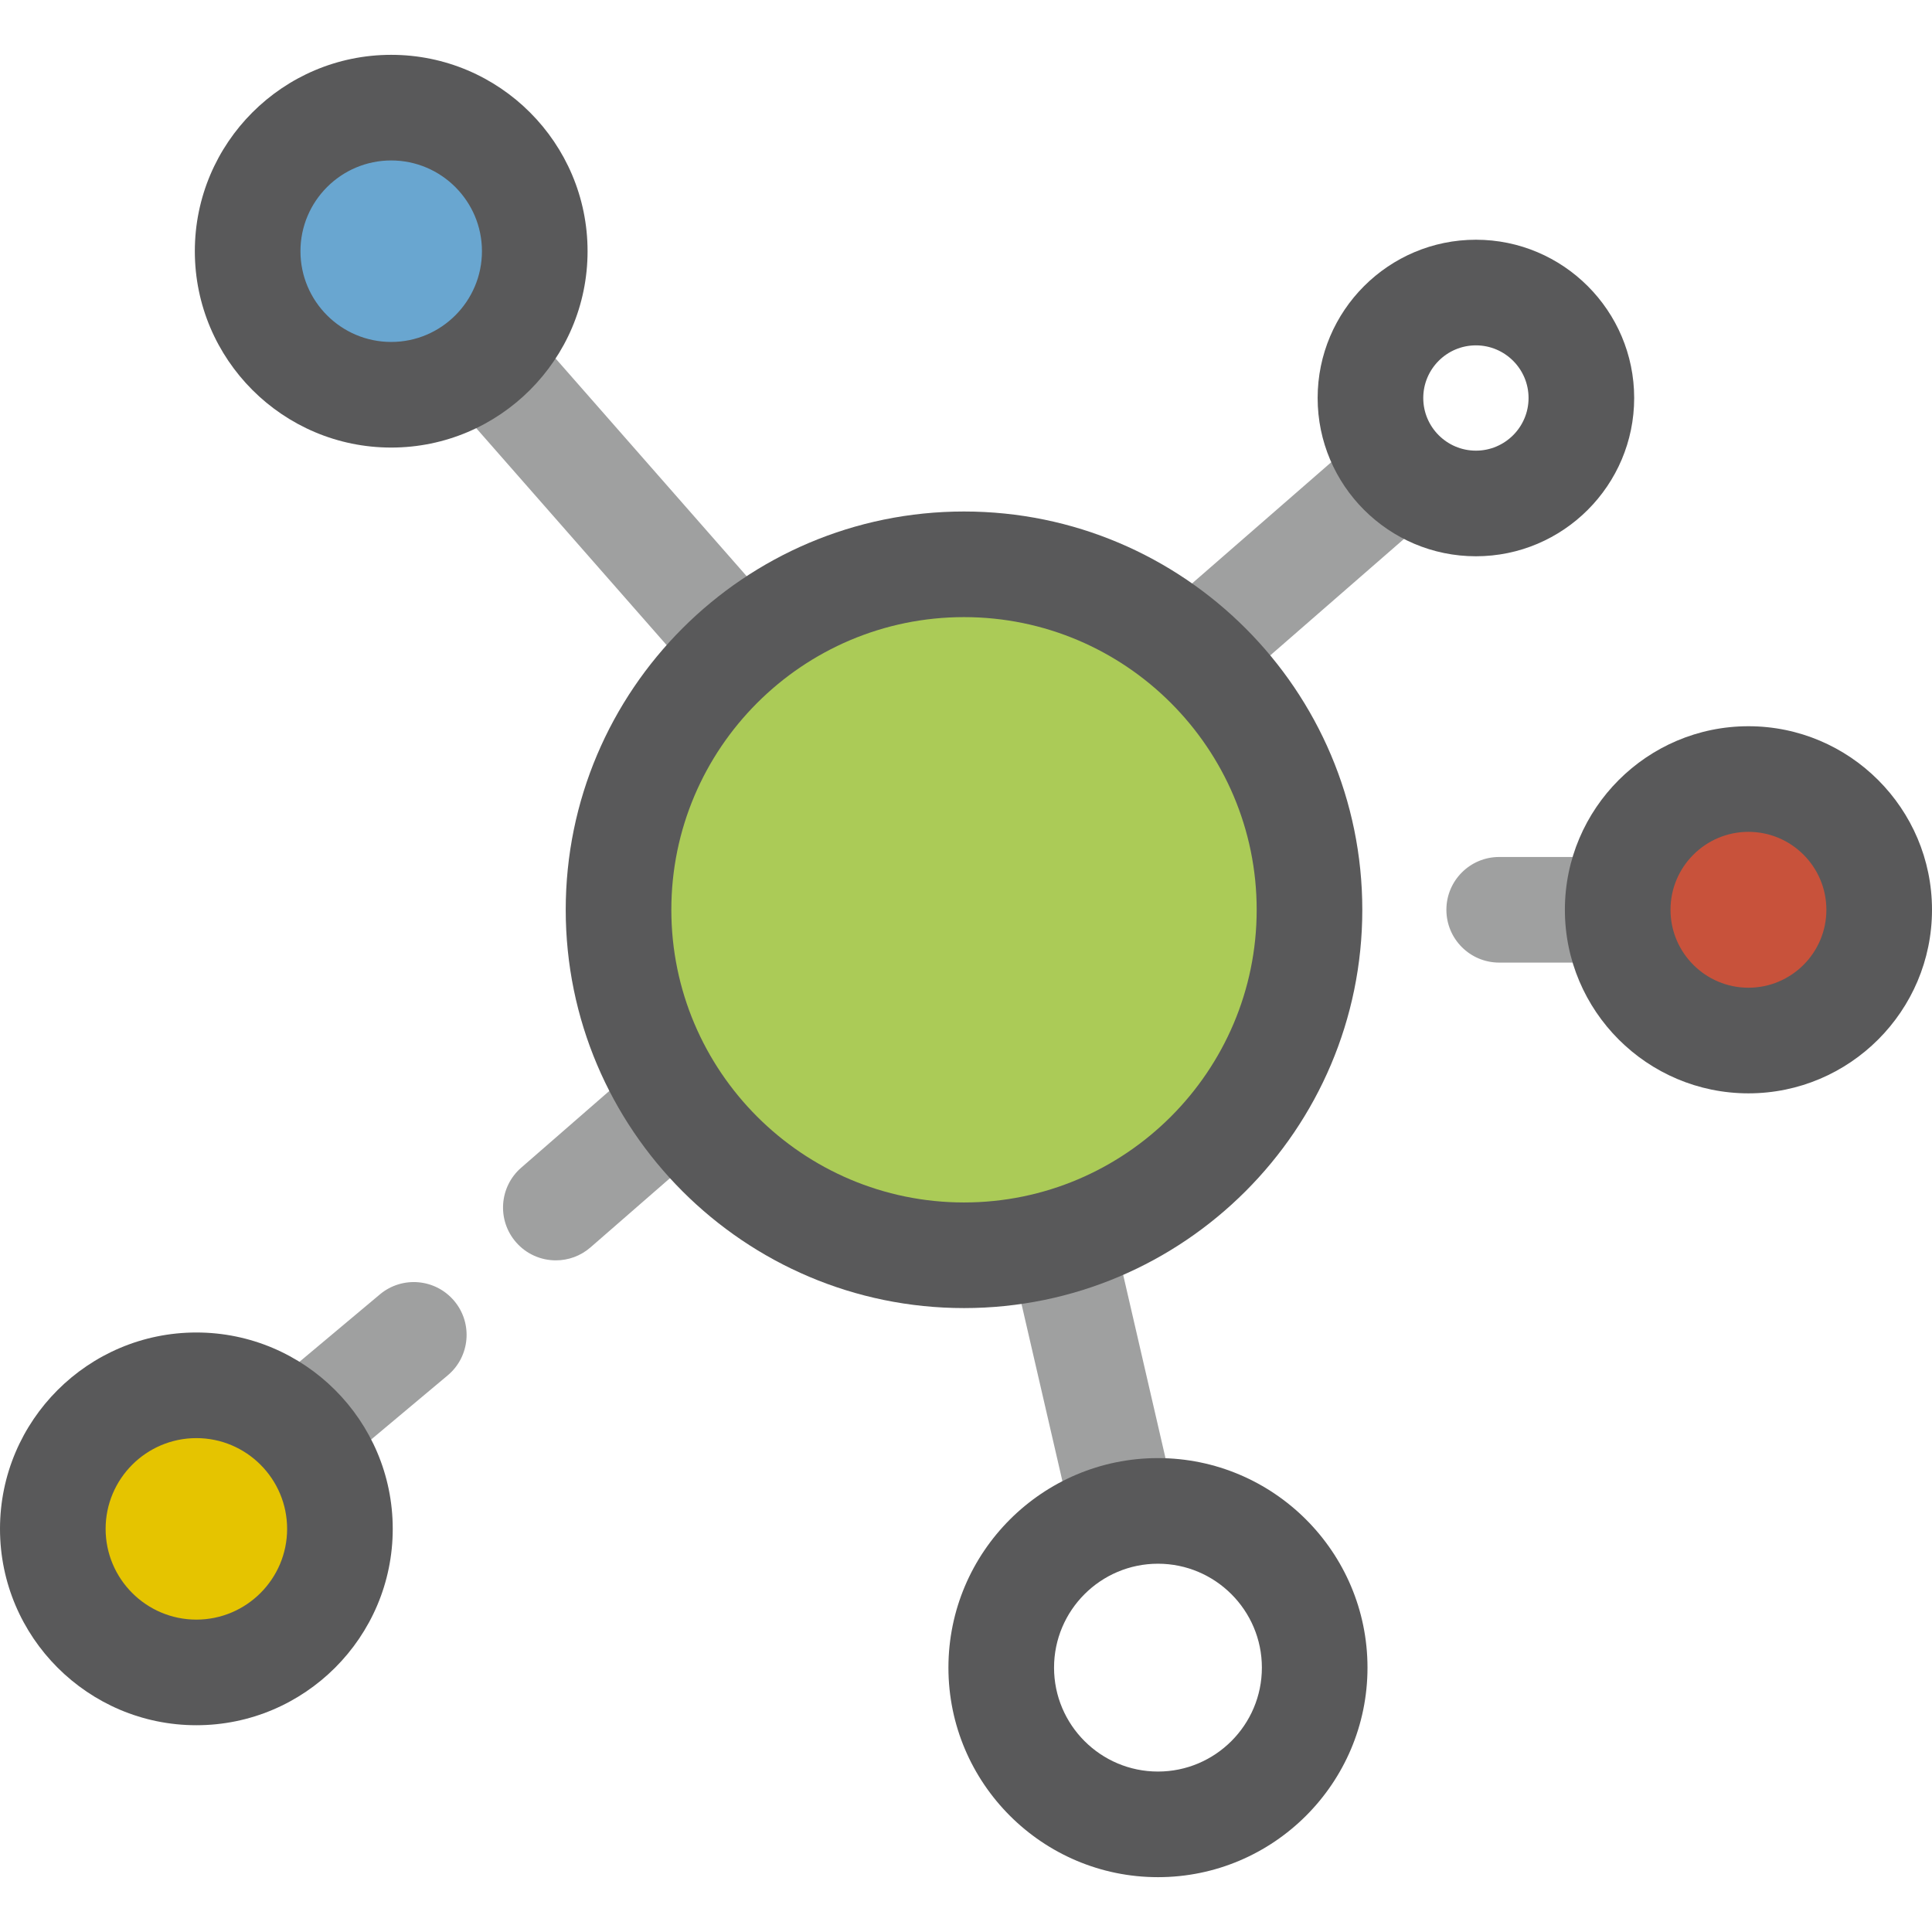
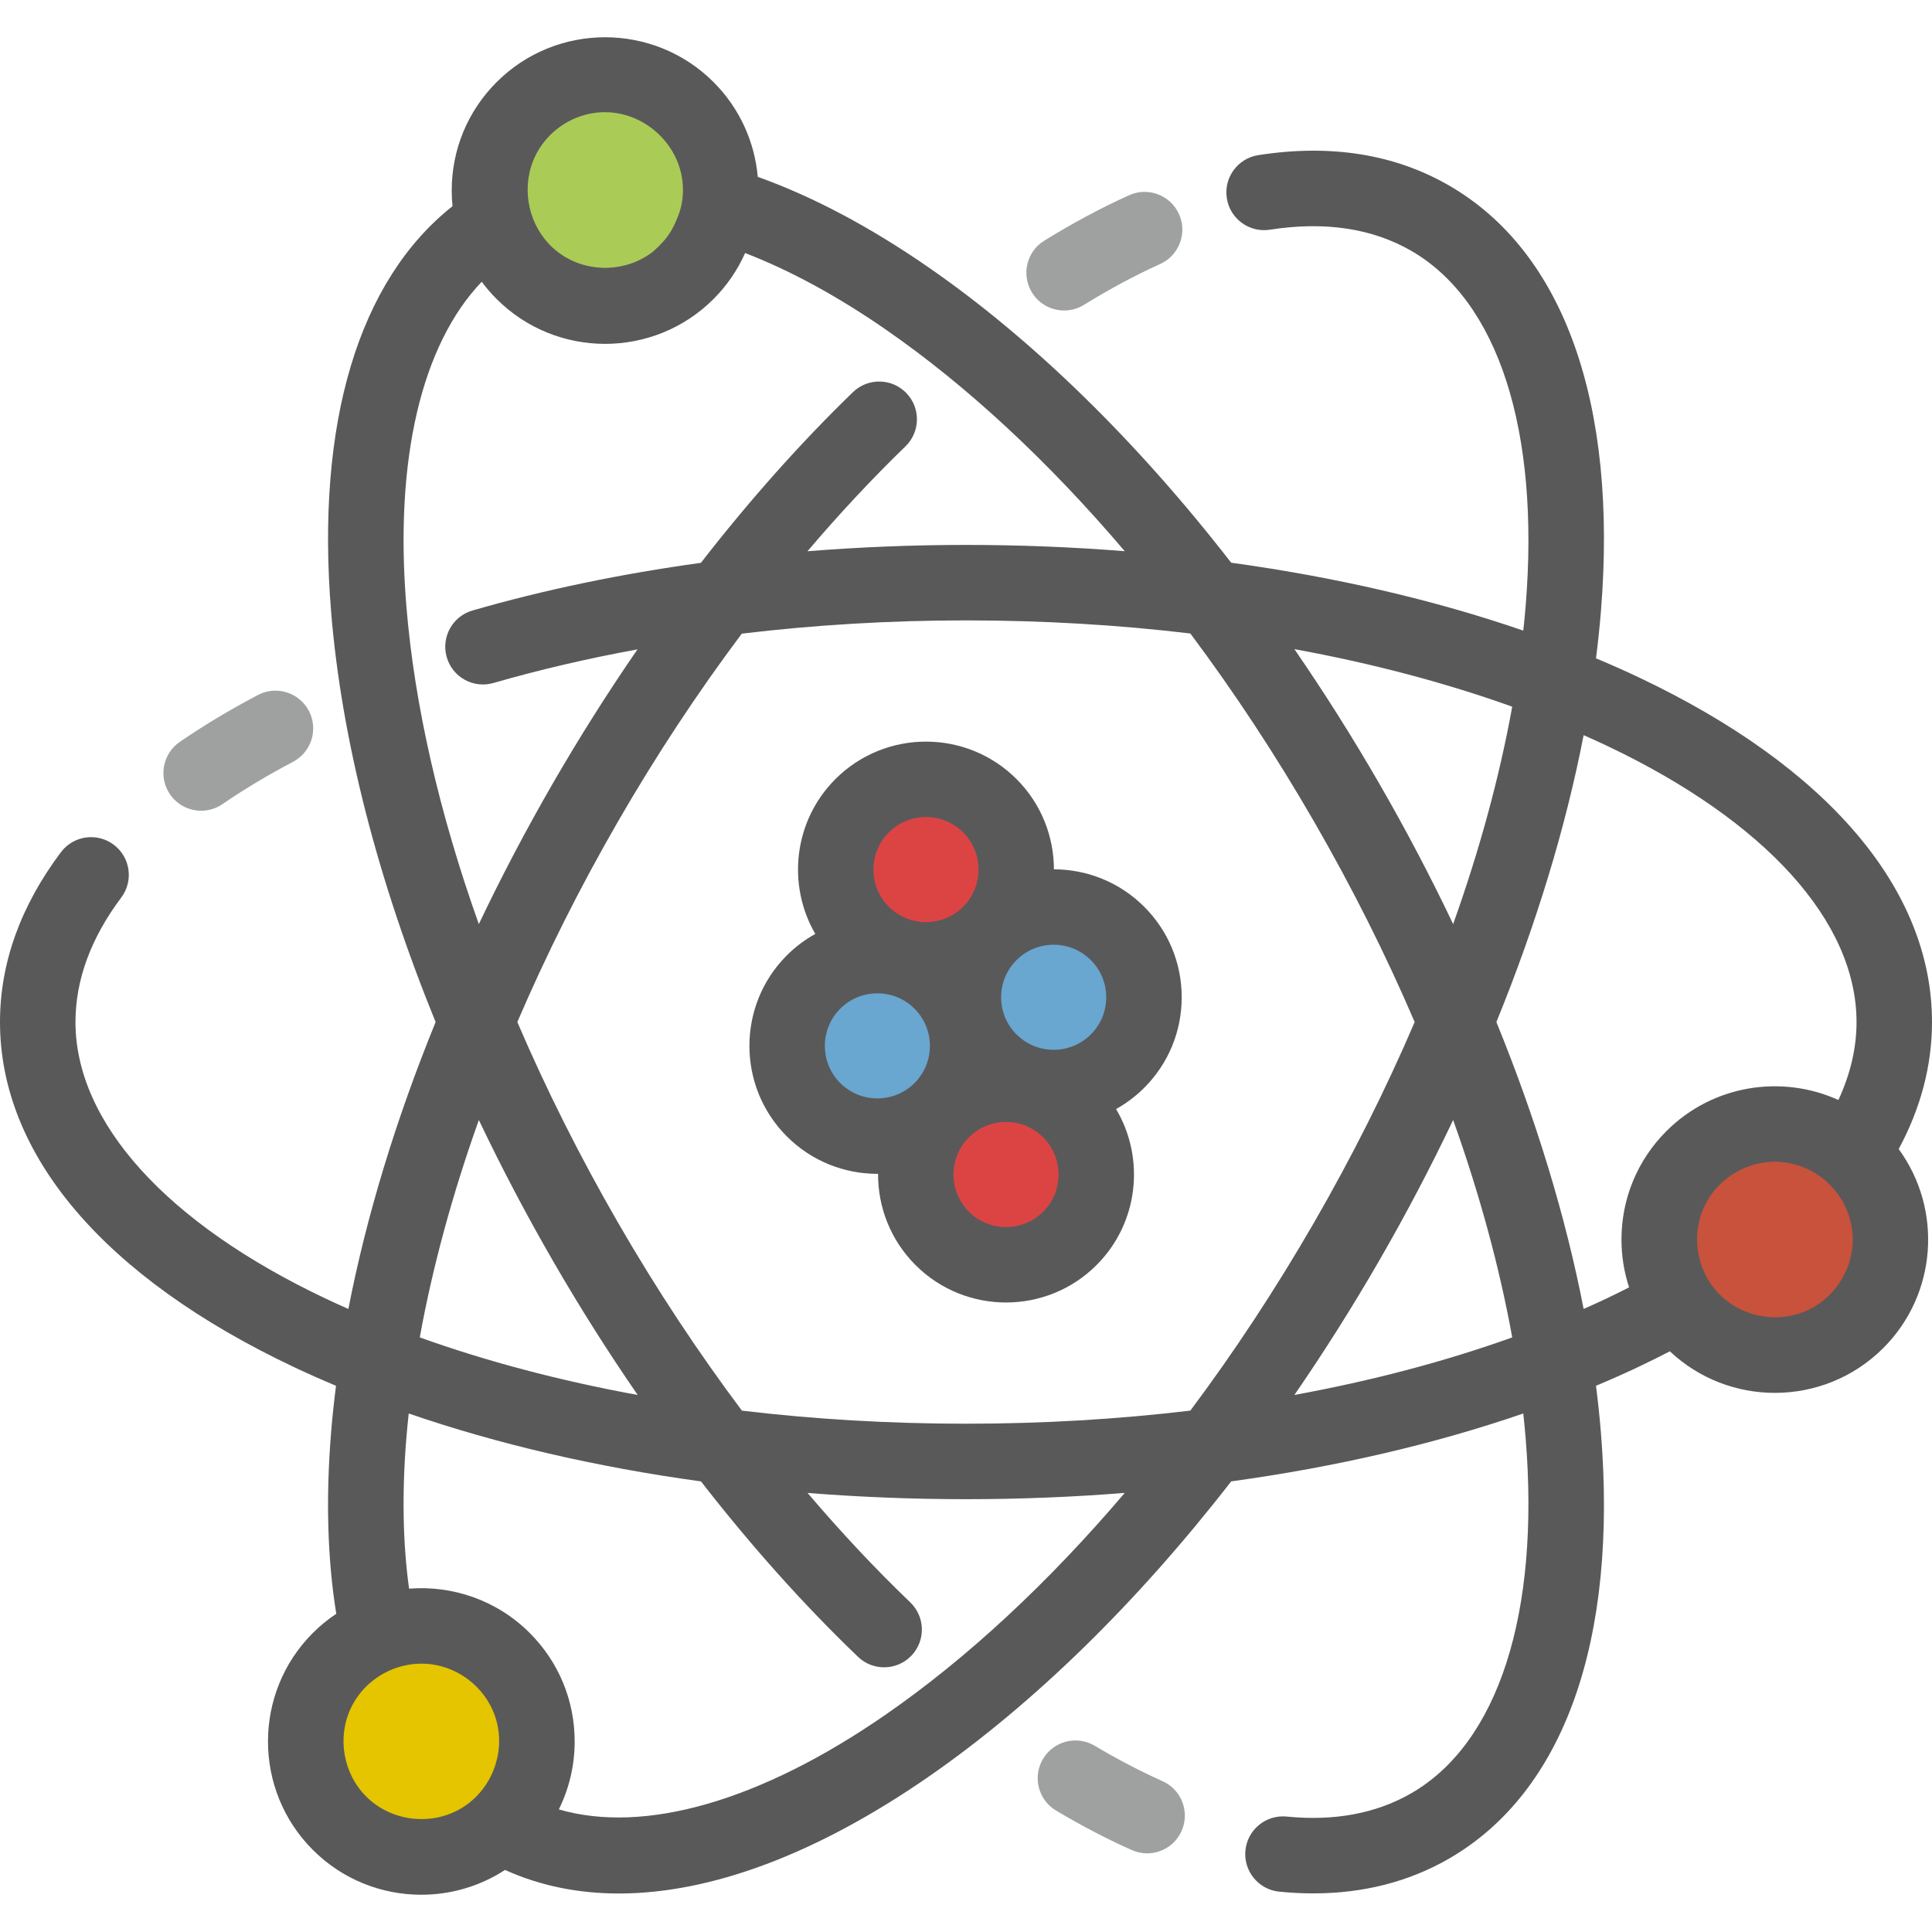
- <svg xmlns="http://www.w3.org/2000/svg" version="1.1" id="Layer_1" x="0px" y="0px" viewBox="0 0 512 512" style="enable-background:new 0 0 512 512;" xml:space="preserve">
+ <svg xmlns="http://www.w3.org/2000/svg" version="1.1" id="Layer_1" x="0px" y="0px" viewBox="0 0 486.4 486.4" style="enable-background:new 0 0 486.4 486.4;" xml:space="preserve">
  <g>
-     <path style="fill: #9fa0a0;" d="M297.64,414.044c-6.371,0-12.13-4.378-13.624-10.849l-34.405-148.99   c-1.74-7.531,2.956-15.046,10.488-16.785c7.532-1.74,15.046,2.956,16.786,10.487l34.405,148.99   c1.74,7.531-2.956,15.046-10.488,16.785C299.742,413.926,298.682,414.044,297.64,414.044z" />
-     <path style="fill: #9fa0a0;" d="M80.402,392.277c-3.997,0-7.966-1.703-10.734-5.006c-4.964-5.923-4.187-14.751,1.737-19.715   l29.264-24.524c5.924-4.967,14.752-4.186,19.717,1.737c4.964,5.923,4.187,14.751-1.737,19.715l-29.264,24.524   C86.762,391.205,83.572,392.277,80.402,392.277z" />
-     <path style="fill: #9fa0a0;" d="M147.309,334.008c-3.908,0-7.793-1.626-10.559-4.805c-5.076-5.829-4.466-14.668,1.363-19.745   l222.822-194.056c5.829-5.075,14.668-4.465,19.745,1.363c5.076,5.829,4.466,14.668-1.363,19.745L156.494,330.566   C153.843,332.874,150.568,334.008,147.309,334.008z" />
-     <path style="fill: #9fa0a0;" d="M282.275,284.074c-3.889,0-7.758-1.611-10.524-4.764L93.153,75.803   c-5.098-5.808-4.522-14.652,1.288-19.749c5.809-5.098,14.652-4.522,19.75,1.288l178.598,203.507   c5.099,5.808,4.522,14.652-1.288,19.749C288.845,282.929,285.553,284.074,282.275,284.074z" />
-     <path style="fill: #9fa0a0;" d="M486.456,255.098h-89.153c-7.73,0-13.995-6.267-13.995-13.995s6.266-13.995,13.995-13.995h89.153   c7.73,0,13.995,6.267,13.995,13.995C500.451,248.831,494.185,255.098,486.456,255.098z" />
+     <circle style="fill: #dc4444;" cx="233.124" cy="218.925" r="22.732" />
+     <circle style="fill: #dc4444;" cx="253.276" cy="295.697" r="22.732" />
+     <circle style="fill: #69a6d0;" cx="265.272" cy="251.074" r="22.732" />
+     <circle style="fill: #69a6d0;" cx="220.888" cy="263.309" r="22.732" />
+     <path d="M297.504,251.074c0-8.61-3.353-16.704-9.441-22.792c-6.267-6.266-14.493-9.406-22.724-9.423   c-0.017-8.232-3.157-16.458-9.424-22.725c-12.567-12.567-33.016-12.567-45.583,0c-10.552,10.552-12.24,26.658-5.072,38.993   c-2.568,1.423-4.986,3.214-7.163,5.391c-12.567,12.568-12.567,33.016,0,45.583c6.284,6.284,14.538,9.425,22.792,9.425   c0.058,0,0.117-0.004,0.175-0.004c-0.045,8.312,3.093,16.639,9.421,22.967c6.284,6.284,14.538,9.425,22.792,9.425   s16.508-3.142,22.792-9.425c10.632-10.633,12.267-26.905,4.908-39.275c2.54-1.416,4.931-3.193,7.087-5.349   C294.151,267.777,297.504,259.683,297.504,251.074z M278.504,251.074c0,3.534-1.377,6.857-3.876,9.356   c-5.158,5.159-13.554,5.159-18.712,0c-2.499-2.499-3.876-5.822-3.876-9.356c0-3.535,1.377-6.857,3.876-9.356   c2.579-2.58,5.968-3.87,9.356-3.87s6.777,1.29,9.356,3.87C277.127,244.216,278.504,247.539,278.504,251.074z M223.768,209.569   c2.579-2.58,5.968-3.87,9.356-3.87s6.777,1.29,9.356,3.87c5.159,5.159,5.159,13.554,0,18.713c-5.157,5.16-13.553,5.16-18.712,0   C218.609,223.123,218.609,214.728,223.768,209.569z M211.532,272.665c-5.159-5.159-5.159-13.553,0-18.712   c2.579-2.58,5.968-3.87,9.356-3.87s6.777,1.29,9.356,3.87c5.159,5.159,5.159,13.553,0,18.712   C225.086,277.824,216.69,277.824,211.532,272.665z M262.632,305.053c-5.158,5.159-13.554,5.159-18.712,0   c-5.159-5.159-5.159-13.554,0-18.713c2.579-2.58,5.967-3.869,9.356-3.869c3.388,0,6.777,1.29,9.356,3.869   C267.791,291.5,267.791,299.894,262.632,305.053z" style="&#10;    fill: #59595a;&#10;" />
+     <g>
+       <path d="M50.647,204.112c-3.024,0-5.998-1.441-7.839-4.122c-2.971-4.325-1.872-10.239,2.453-13.21    c6.002-4.122,12.618-8.094,19.663-11.803c4.643-2.446,10.388-0.662,12.832,3.98c2.445,4.643,0.662,10.388-3.98,12.832    c-6.391,3.365-12.367,6.95-17.76,10.654C54.374,203.57,52.5,204.112,50.647,204.112z" style="&#10;    fill: #9fa0a0;&#10;" />
+     </g>
+     <g>
+       <path d="M288.794,466.598c-1.294,0-2.609-0.266-3.868-0.828c-6.224-2.779-12.626-6.117-19.028-9.922    c-4.511-2.681-5.994-8.51-3.314-13.02c2.68-4.51,8.51-5.995,13.02-3.313c5.771,3.429,11.513,6.426,17.068,8.906    c4.791,2.139,6.94,7.757,4.801,12.548C295.896,464.502,292.427,466.598,288.794,466.598z" style="&#10;    fill: #9fa0a0;&#10;" />
+     </g>
+     <g>
+       <path d="M267.909,78.168c-3.188,0-6.3-1.604-8.095-4.515c-2.754-4.466-1.366-10.319,3.1-13.073    c7.18-4.427,14.359-8.271,21.338-11.426c4.783-2.162,10.409-0.038,12.57,4.744c2.161,4.781,0.037,10.409-4.743,12.569    c-6.244,2.822-12.701,6.282-19.193,10.285C271.332,77.711,269.61,78.168,267.909,78.168z" style="&#10;    fill: #9fa0a0;&#10;" />
+     </g>
+     <circle style="fill: #E5C400;" cx="106.064" cy="438.425" r="29.114" />
+     <circle style="fill: #ABCB57;" cx="152.336" cy="47.975" r="29.114" />
+     <circle style="fill: #C8523B;" cx="446.836" cy="312.075" r="29.114" />
+     <path d="M486.4,257.311c0-33.426-26.239-64.255-73.885-86.808c-3.481-1.648-7.058-3.231-10.707-4.764   c0.497-3.927,0.914-7.817,1.228-11.655c4.292-52.538-9.288-90.677-38.236-107.39c-13.694-7.907-29.852-10.476-48.017-7.637   c-5.184,0.81-8.73,5.669-7.919,10.853c0.809,5.185,5.674,8.733,10.853,7.919c13.774-2.152,25.742-0.361,35.583,5.319   c21.908,12.649,32.406,45.23,28.799,89.389c-0.168,2.059-0.375,4.138-0.6,6.226c-22.398-7.717-47.222-13.476-73.533-17.093   c-23.708-30.533-49.772-56.083-76.245-74.394c-14.827-10.255-29.24-17.854-42.946-22.751c-0.774-8.709-4.482-17.203-11.133-23.854   c-15.057-15.055-39.554-15.053-54.609,0c-7.293,7.293-11.309,16.99-11.309,27.304c0,1.324,0.068,2.637,0.199,3.936   c-23.641,18.719-34.45,54.523-30.557,102.173c2.62,32.082,11.715,67.43,26.304,103.228c-10.023,24.594-17.447,48.972-21.963,72.228   c-1.921-0.849-3.825-1.709-5.692-2.593C41.968,307.99,19,282.609,19,257.311c0-10.611,3.878-21.157,11.527-31.347   c3.151-4.196,2.302-10.151-1.894-13.3c-4.196-3.151-10.15-2.302-13.301,1.894C5.158,228.11,0,242.494,0,257.311   c0,33.426,26.239,64.255,73.885,86.808c3.481,1.648,7.058,3.231,10.707,4.764c-0.497,3.927-0.914,7.817-1.228,11.655   c-1.373,16.802-0.908,32.123,1.293,45.749c-2.083,1.388-4.062,2.997-5.898,4.833c-15.055,15.056-15.055,39.553,0,54.608   c7.529,7.528,17.416,11.291,27.305,11.291c7.352,0,14.702-2.085,21.085-6.246c8.746,3.963,18.36,5.933,28.668,5.933   c23.145,0,49.78-9.909,77.904-29.36c26.473-18.31,52.538-43.861,76.245-74.394c26.311-3.617,51.135-9.376,73.533-17.093   c0.225,2.088,0.432,4.167,0.6,6.226c3.607,44.159-6.89,76.74-28.799,89.389c-8.809,5.085-19.362,7.059-31.357,5.862   c-5.231-0.515-9.875,3.29-10.395,8.511c-0.52,5.221,3.29,9.875,8.51,10.395c2.921,0.291,5.787,0.436,8.595,0.436   c12.613,0,24.067-2.931,34.147-8.75c28.948-16.713,42.527-54.852,38.236-107.39c-0.314-3.838-0.731-7.728-1.228-11.655   c3.649-1.533,7.227-3.117,10.707-4.764c2.7-1.278,5.322-2.586,7.883-3.916c7.413,6.971,16.922,10.467,26.437,10.467   c9.889,0,19.777-3.763,27.305-11.291c13.628-13.629,14.919-34.994,3.873-50.089C483.535,279.047,486.4,268.321,486.4,257.311z    M380.717,177.916c-3.194,17.631-8.198,36.025-14.873,54.736c-5.641-11.856-11.854-23.69-18.615-35.402   c-6.762-11.711-13.904-23.008-21.351-33.822C345.419,167.003,363.851,171.866,380.717,177.916z M356.158,257.311   c-7.228,16.869-15.724,33.83-25.383,50.561c-9.66,16.731-20.101,32.568-31.095,47.263c-18.223,2.175-37.16,3.298-56.479,3.298   c-19.298,0-38.215-1.121-56.42-3.291c-11.083-14.789-21.558-30.648-31.155-47.27c-9.66-16.731-18.155-33.692-25.383-50.561   c7.228-16.869,15.724-33.83,25.383-50.561c9.581-16.594,20.048-32.44,31.124-47.222c18.332-2.199,37.284-3.339,56.451-3.339   c19.319,0,38.256,1.123,56.479,3.298c10.995,14.694,21.436,30.532,31.095,47.263C340.434,223.481,348.929,240.442,356.158,257.311z    M133.334,43.344c1.998-8.776,10.001-15.105,19.003-15.102c7.844,0.002,15.103,5.023,18.121,12.223   c1.842,4.394,2.014,9.442,0.272,13.895c-1.381,3.528-2.698,5.846-6.38,9.026c-6.565,5.089-15.95,5.401-22.861,0.806   C134.71,59.684,131.537,51.24,133.334,43.344z M102.301,152.537c-3.017-36.932,3.839-65.756,18.977-81.604   c1.132,1.525,2.385,2.978,3.753,4.346c7.529,7.528,17.416,11.291,27.304,11.291c9.889,0,19.777-3.763,27.305-11.291   c3.439-3.439,6.083-7.375,7.951-11.574c11.224,4.333,23.103,10.748,35.32,19.197c20.636,14.273,41.067,33.296,60.254,55.867   c-13.088-1.042-26.443-1.58-39.967-1.58c-13.437,0-26.784,0.541-39.912,1.593c8.019-9.43,16.27-18.272,24.669-26.403   c3.77-3.65,3.868-9.664,0.218-13.434c-3.65-3.769-9.663-3.867-13.433-0.218c-13.228,12.805-26.086,27.273-38.285,42.974   c-20.115,2.771-39.46,6.785-57.496,11.996c-5.04,1.457-7.946,6.723-6.489,11.764c1.456,5.04,6.72,7.947,11.764,6.489   c11.563-3.342,23.706-6.164,36.263-8.464c-7.475,10.843-14.614,22.132-21.33,33.763c-6.762,11.711-12.974,23.546-18.615,35.402   C110.602,204.75,104.344,177.544,102.301,152.537z M120.556,281.97c5.641,11.856,11.854,23.69,18.615,35.402   c6.732,11.66,13.888,22.967,21.376,33.826c-19.551-3.575-37.991-8.44-54.865-14.492   C108.877,319.075,113.881,300.681,120.556,281.97z M116.337,455.129c-7.63,4.673-17.813,3.494-24.142-2.835   c-5.784-5.783-7.374-14.812-3.879-22.219c3.543-7.51,11.583-11.987,19.817-11.125c8.074,0.845,14.975,6.779,16.955,14.665   C127.146,441.821,123.56,450.705,116.337,455.129z M222.912,431.72c-31.471,21.767-60.716,30.093-82.221,23.813   c2.602-5.254,3.986-11.073,3.986-17.108c0-10.314-4.016-20.011-11.309-27.304c-8.31-8.309-19.494-12.022-30.38-11.159   c-1.561-11.315-1.818-24.025-0.687-37.876c0.168-2.059,0.375-4.138,0.6-6.226c22.412,7.722,47.252,13.483,73.581,17.1   c12.579,16.187,25.861,31.057,39.533,44.162c3.787,3.629,9.802,3.504,13.433-0.285c3.63-3.787,3.502-9.802-0.285-13.432   c-8.811-8.445-17.457-17.677-25.851-27.545c13.063,1.038,26.391,1.574,39.887,1.574c13.523,0,26.879-0.537,39.967-1.58   C263.98,398.424,243.548,417.448,222.912,431.72z M325.878,351.194c7.447-10.813,14.589-22.11,21.351-33.822   c6.762-11.711,12.974-23.546,18.615-35.402c6.675,18.711,11.679,37.104,14.873,54.736   C363.851,342.756,345.419,347.619,325.878,351.194z M454.018,330.321c-7.217,2.82-15.712,1.041-21.159-4.488   c-5.723-5.809-7.254-14.863-3.726-22.225c3.58-7.472,11.756-11.99,19.987-10.999c9.758,1.174,17.33,9.612,17.33,19.466   C466.45,320.046,461.451,327.417,454.018,330.321z M462.836,276.937c-14.235-6.463-31.615-3.854-43.304,7.834   c-7.293,7.293-11.309,16.99-11.309,27.304c0,4.152,0.661,8.199,1.915,12.034c-1.88,0.959-3.788,1.908-5.751,2.837   c-1.867,0.884-3.771,1.744-5.692,2.593c-4.516-23.256-11.94-47.634-21.963-72.228c10.023-24.594,17.447-48.972,21.963-72.228   c1.921,0.849,3.825,1.709,5.692,2.593c40.046,18.956,63.014,44.337,63.014,69.635C467.4,263.886,465.835,270.465,462.836,276.937z" style="&#10;    fill: #59595a;&#10;" />
  </g>
-   <circle style="fill: #ABCB57;" cx="255.47" cy="241.1" r="91.56" />
-   <path style="fill: #59595A;" d="M255.473,346.654c-58.201,0-105.551-47.35-105.551-105.551s47.35-105.551,105.551-105.551  s105.551,47.35,105.551,105.551S313.673,346.654,255.473,346.654z M255.473,163.542c-42.767,0-77.561,34.792-77.561,77.561  s34.794,77.561,77.561,77.561s77.561-34.792,77.561-77.561S298.24,163.542,255.473,163.542z" />
-   <circle style="fill: #69a6d0;" cx="103.68" cy="66.57" r="38.04" />
-   <g>
-     <path style="fill: #59595A;" d="M103.672,118.61c-28.695,0-52.039-23.344-52.039-52.039s23.344-52.04,52.039-52.04   s52.04,23.346,52.04,52.04S132.366,118.61,103.672,118.61z M103.672,42.522c-13.261,0-24.048,10.789-24.048,24.05   S90.412,90.62,103.672,90.62c13.261,0,24.05-10.788,24.05-24.048S116.932,42.522,103.672,42.522z" />
-     <path style="fill: #59595A;" d="M306.872,497.469c-30.619,0-55.529-24.91-55.529-55.529s24.91-55.529,55.529-55.529   s55.529,24.91,55.529,55.529S337.491,497.469,306.872,497.469z M306.872,414.401c-15.185,0-27.539,12.354-27.539,27.539   s12.354,27.539,27.539,27.539s27.539-12.354,27.539-27.539S322.057,414.401,306.872,414.401z" />
-     <path style="fill: #59595A;" d="M391.131,147.417c-23.127,0-41.943-18.815-41.943-41.943s18.815-41.943,41.943-41.943   s41.943,18.815,41.943,41.943S414.258,147.417,391.131,147.417z M391.131,91.524c-7.693,0-13.952,6.259-13.952,13.952   s6.259,13.952,13.952,13.952s13.952-6.259,13.952-13.952S398.824,91.524,391.131,91.524z" />
-   </g>
-   <circle style="fill: #C8523B;" cx="463.36" cy="241.1" r="34.65" />
-   <path style="fill: #59595A;" d="M463.355,289.748c-26.823,0-48.645-21.821-48.645-48.645c0-26.823,21.822-48.645,48.645-48.645  S512,214.279,512,241.103C512,267.926,490.179,289.748,463.355,289.748z M463.355,220.448c-11.389,0-20.654,9.265-20.654,20.654  c0,11.389,9.265,20.654,20.654,20.654s20.654-9.265,20.654-20.654S474.745,220.448,463.355,220.448z" />
-   <circle style="fill: #E5C400;" cx="52.03" cy="405.16" r="38.04" />
-   <path style="fill: #59595A;" d="M52.04,457.203C23.346,457.203,0,433.857,0,405.164s23.346-52.04,52.04-52.04  s52.04,23.346,52.04,52.04C104.08,433.859,80.735,457.203,52.04,457.203z M52.04,381.115c-13.262,0-24.05,10.789-24.05,24.05  s10.788,24.049,24.05,24.049s24.05-10.789,24.05-24.049C76.09,391.904,65.301,381.115,52.04,381.115z" />
</svg>
